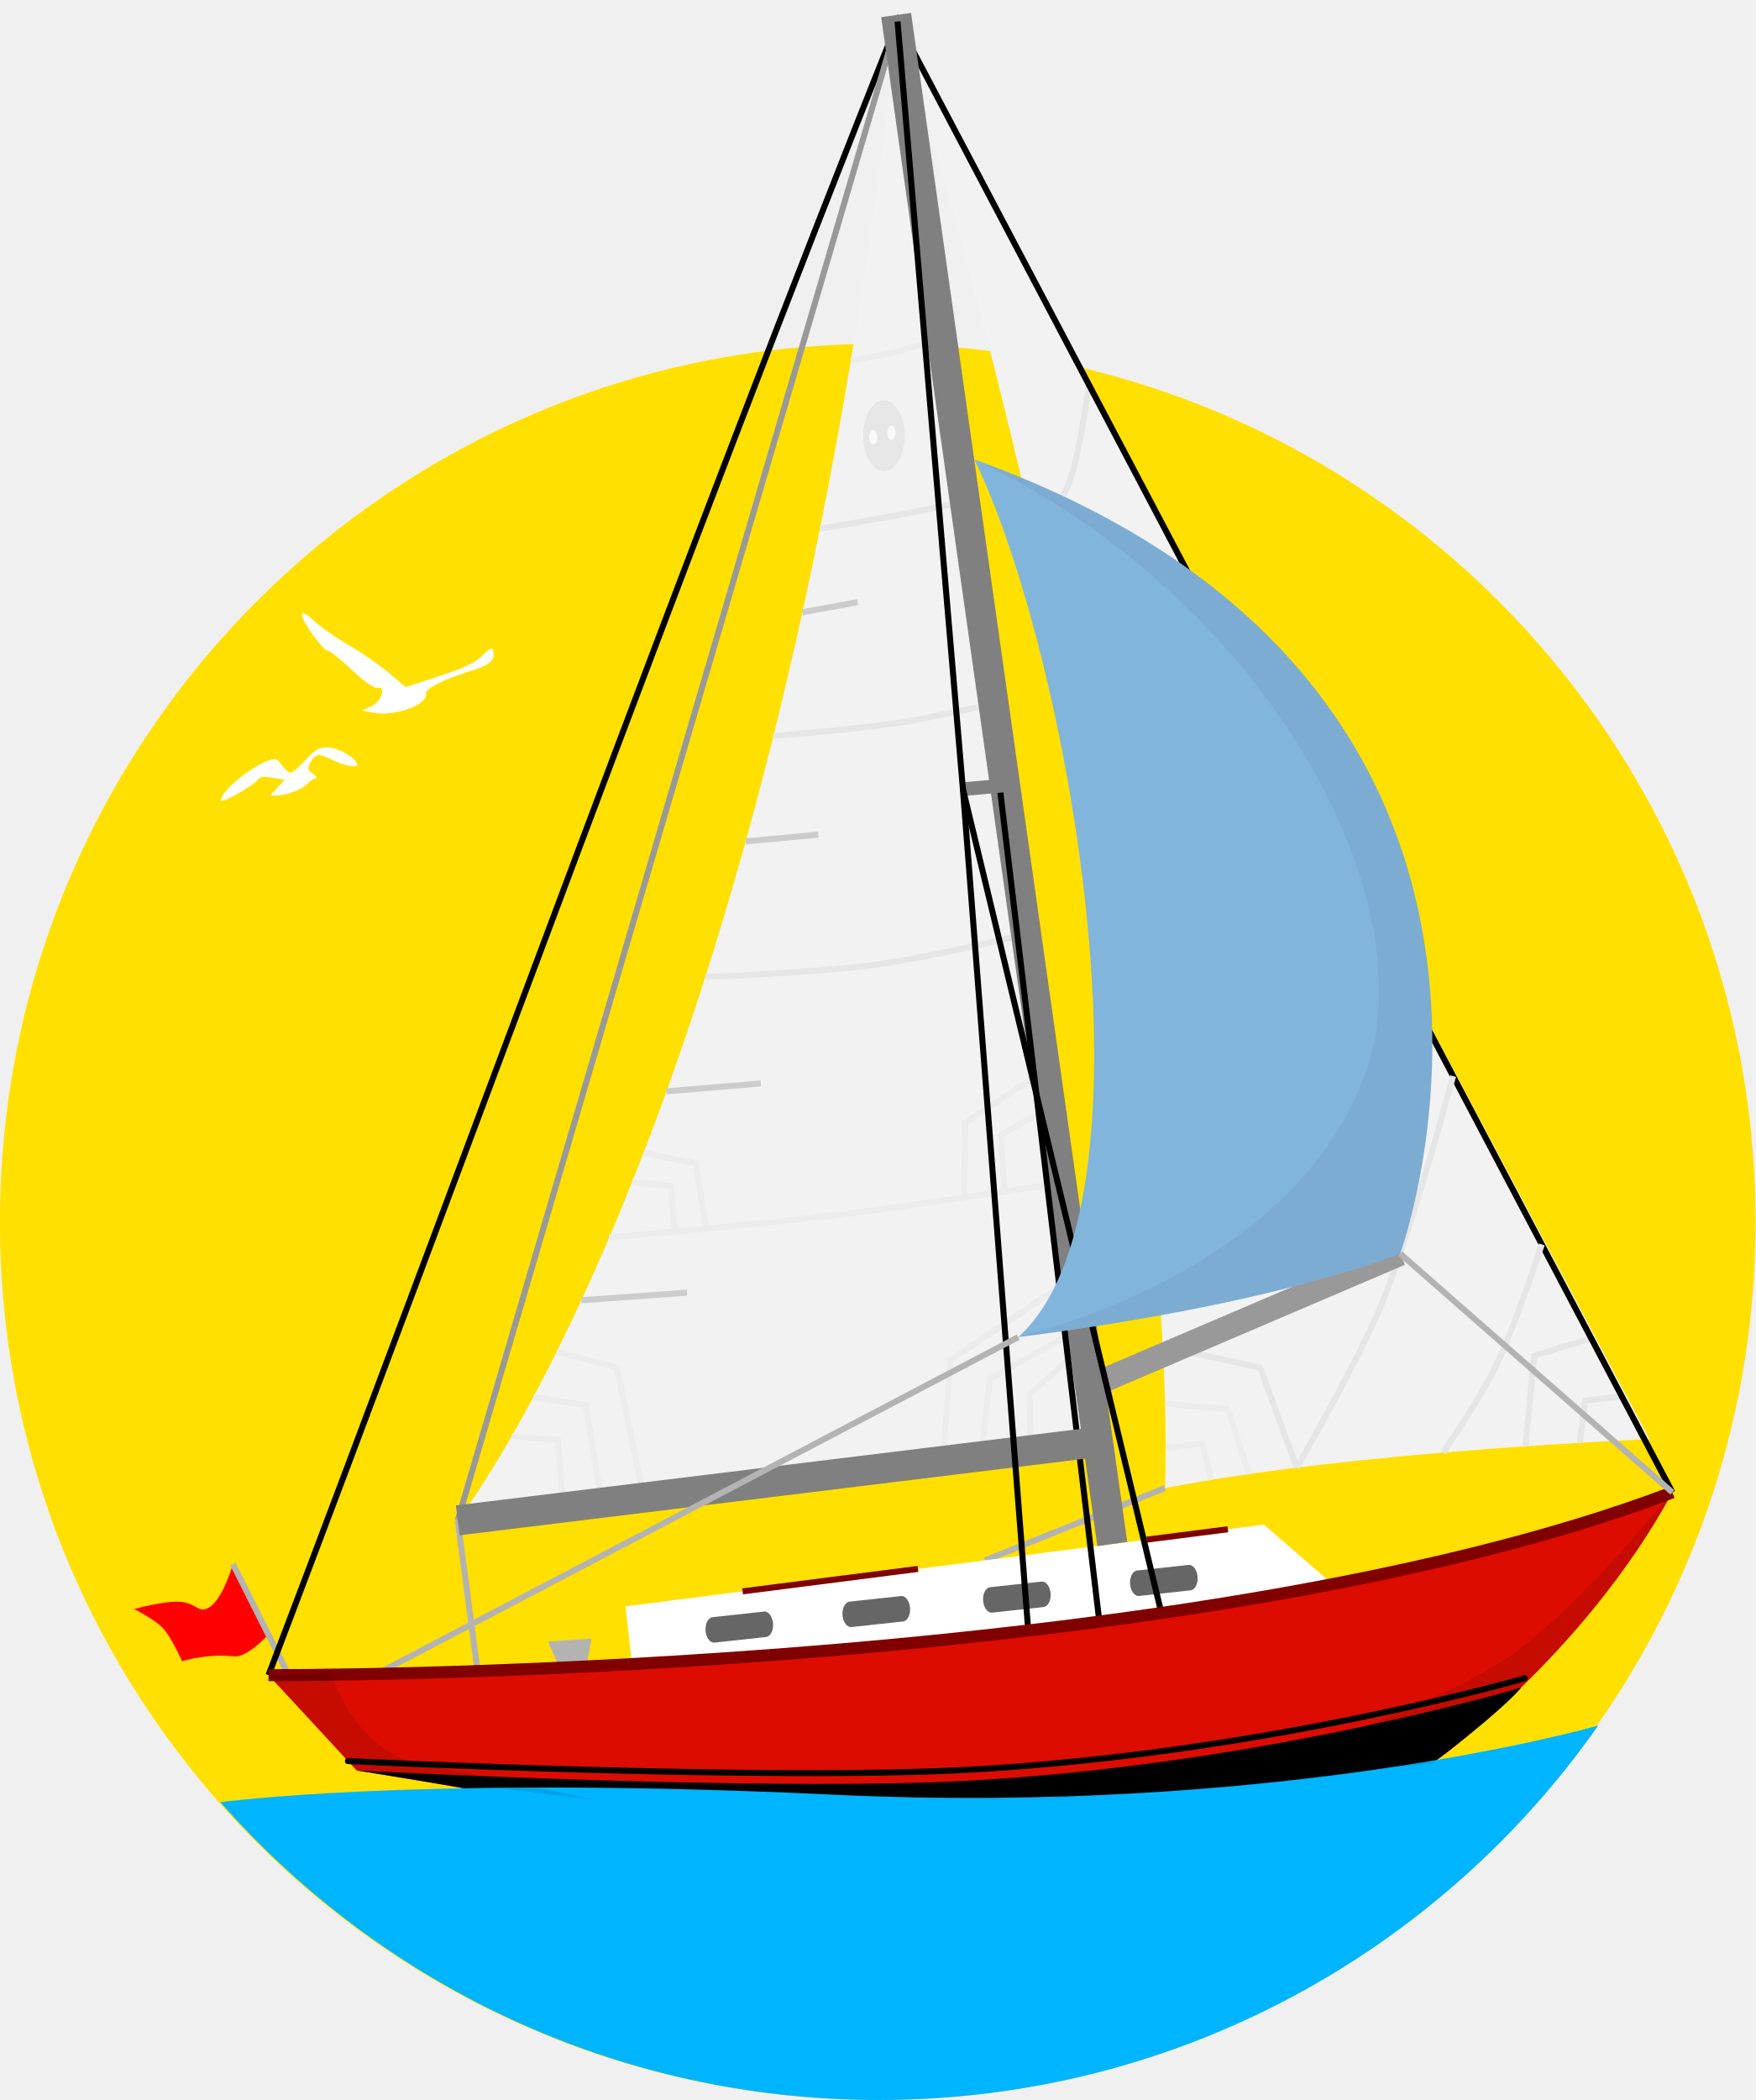
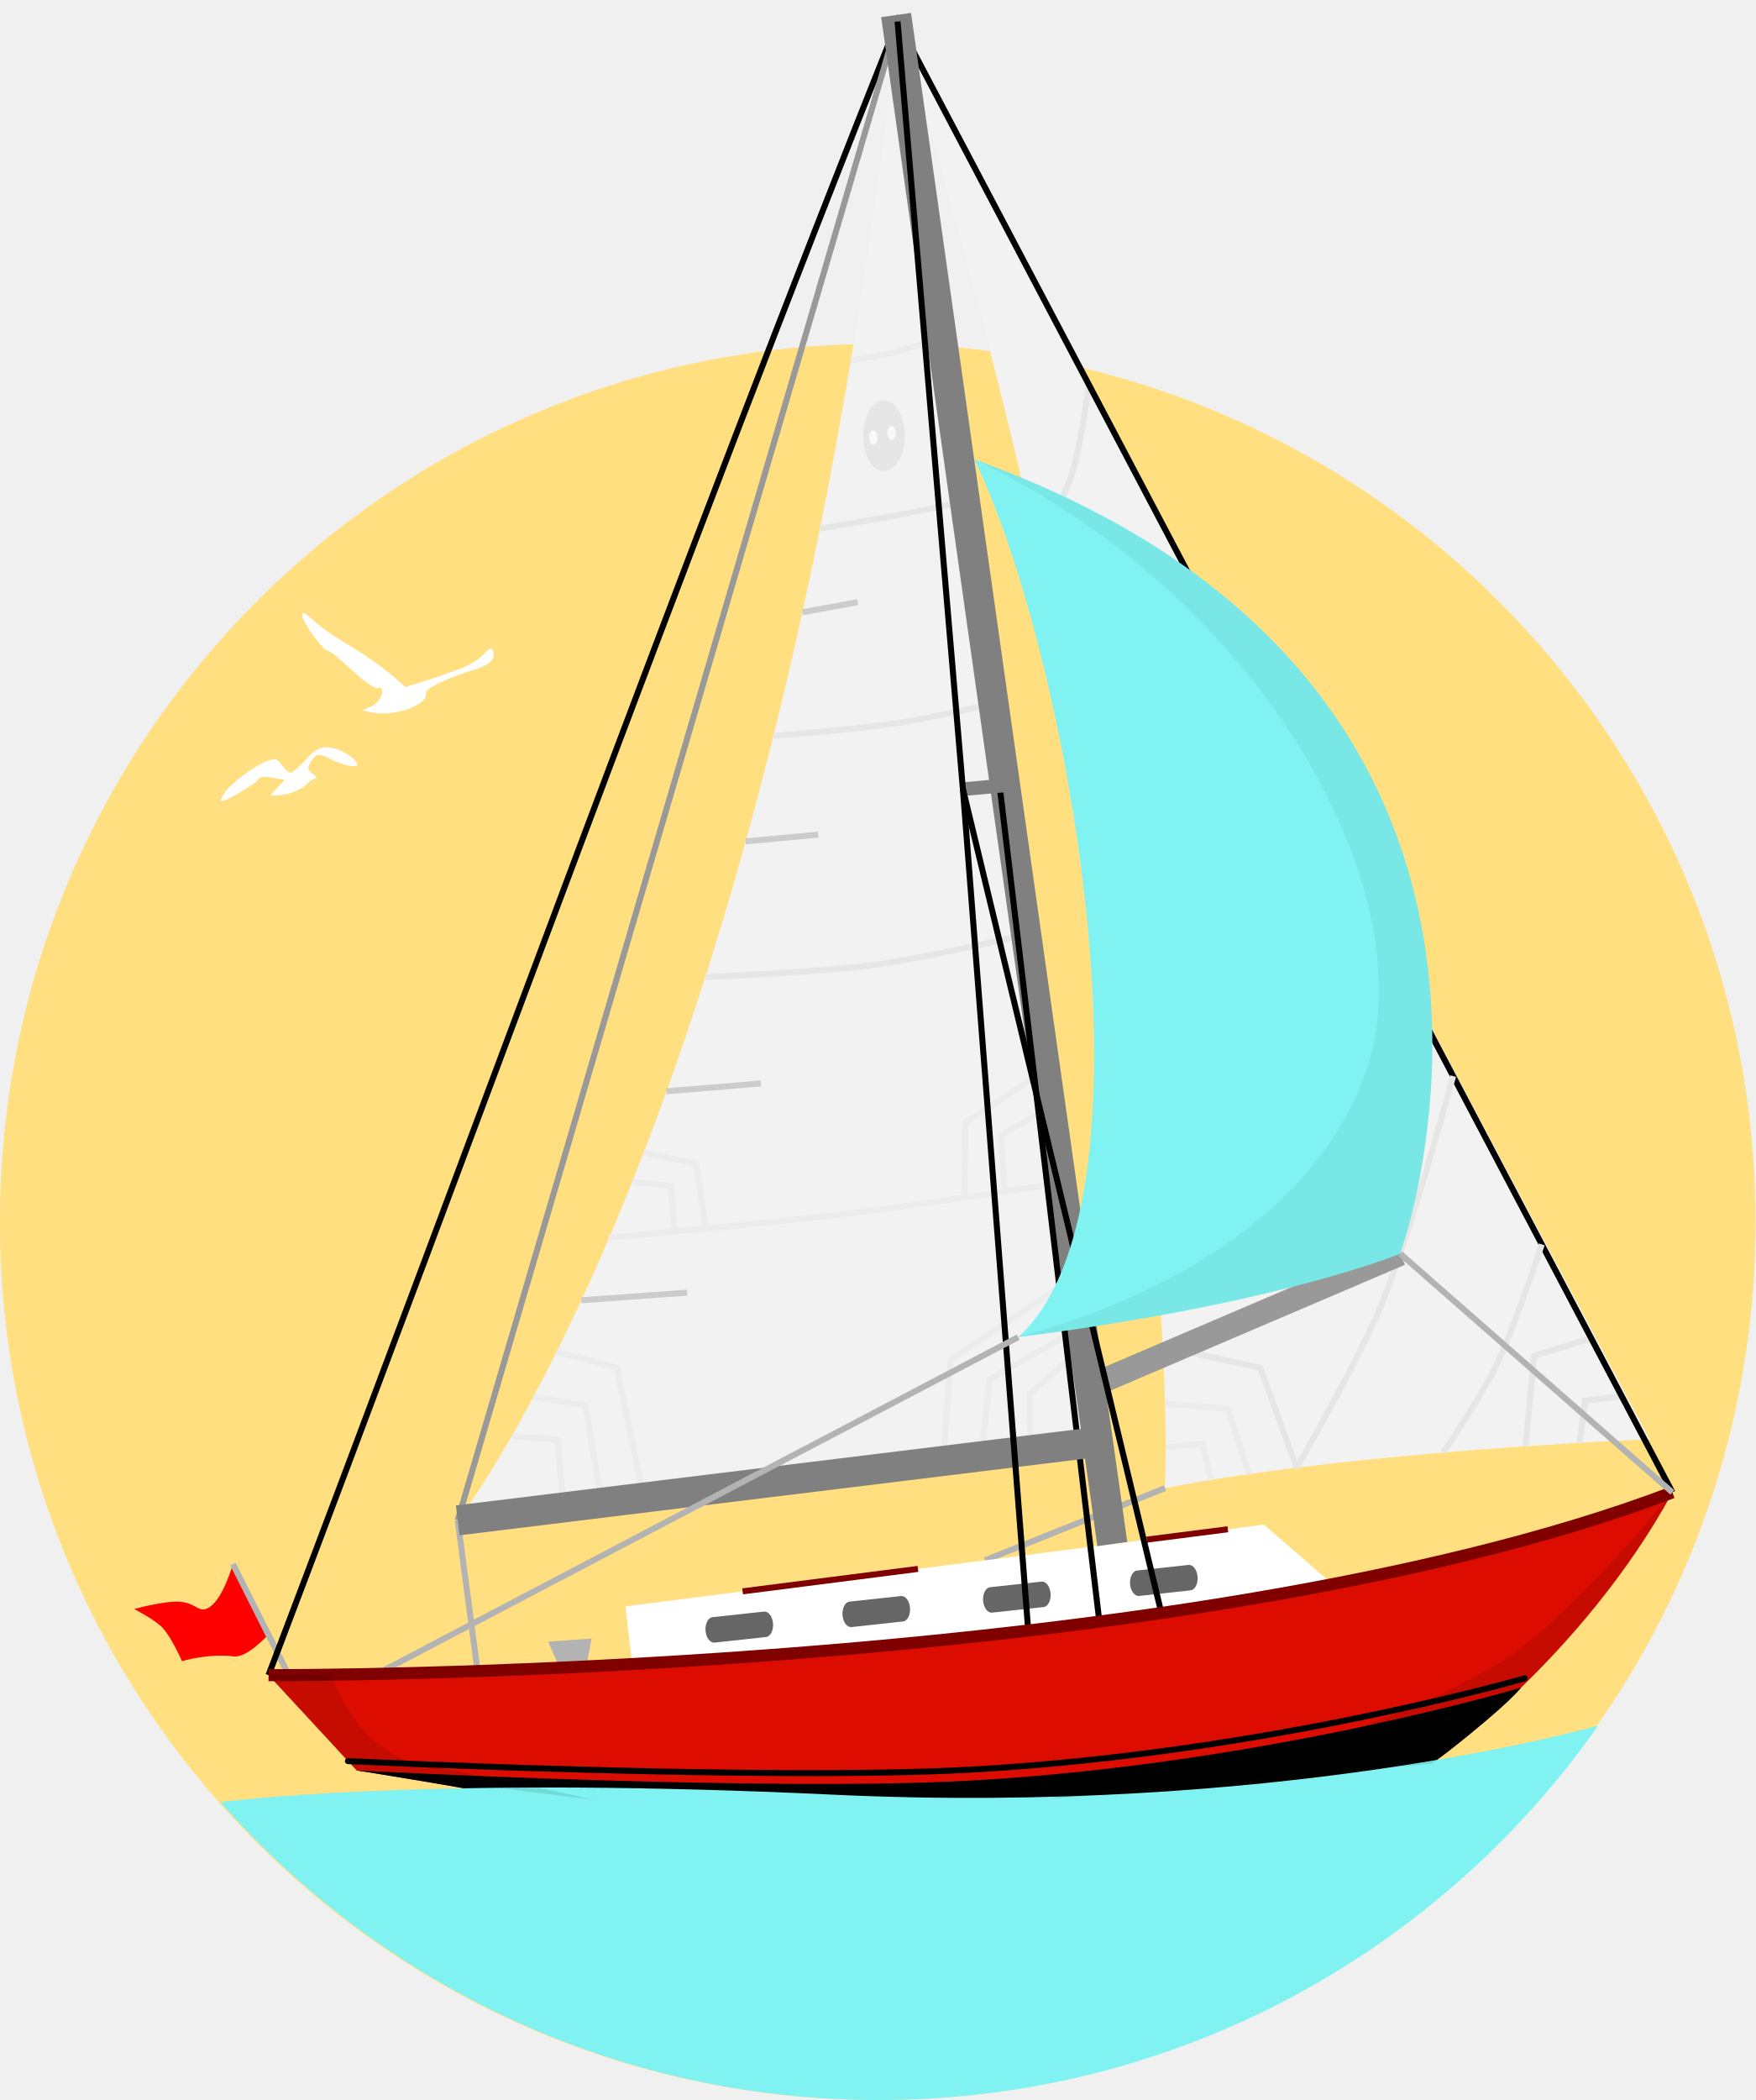
- <svg xmlns="http://www.w3.org/2000/svg" height="348.78" width="291.66" version="1.1">
-   <path d="m291.65,202.95c0,80.539-65.29,145.83-145.83,145.83-80.539,0-145.83-65.29-145.83-145.83,0-80.539,65.29-145.83,145.83-145.83,80.539,0,145.83,65.29,145.83,145.83z" fill="#ffe000" />
-   <path stroke-linejoin="miter" d="m193.54,247.15-29.888,11.997" stroke="#b3b3b3" stroke-linecap="butt" stroke-width="1px" fill="none" />
-   <path d="m104.97,276.08-1.07-9.29,106.07-13.57,10.714,9.286-51.957,21.734z" fill="#FFF" />
-   <path d="m59.251,294.05-14.634-15.829s151.43,0.714,233.21-30.357c-15.03,27.624-39.938,45.038-39.938,45.038s-57.556,32.968-84.649,22.166c-27.049-10.785-93.993-21.018-93.993-21.018z" fill="#dc0c00" />
-   <path d="m59.251,294.05s68.417,3.619,102.55,1.648c48.873-2.822,90.912-15.424,90.912-15.424s-1.855,2.601-12.187,10.659-60.186,34.938-87.279,24.135c-27.049-10.785-93.993-21.018-93.993-21.018z" fill="#000" />
-   <path d="m265.5,286.59c-2.839,0.803-53.978,14.94-127.31,11.469-62.972-2.981-95.855,0.544-101.59,1.25,26.723,30.318,65.815,49.469,109.41,49.469,49.424,0,93.126-24.577,119.5-62.188z" fill="#00b5ff" />
-   <path d="m149.11,3.574,124.92,235.46s-48.854,1.93-80.493,8.119c1.857-59.979-21.354-169.36-44.427-243.58z" fill="#f2f2f2" />
-   <path stroke-linejoin="miter" d="m269.41,231.89-6.082,0.735-0.879,7.003" stroke="#e6e6e6" stroke-linecap="butt" stroke-width="1px" fill="none" />
-   <path d="m22.291,267.24s4.995-1.405,7.667-1.204c2.671,0.2,3.019,2.006,4.794,0.927,2.338-1.421,3.94-7.2,3.94-7.2l5.922,11.672s-3.508,3.948-5.771,3.671c-4.36-0.532-8.605,0.794-8.605,0.794s-1.75-3.984-3.214-5.536c-1.298-1.375-4.732-3.125-4.732-3.125z" fill="#F00" />
-   <path stroke-linejoin="miter" d="m38.691,259.76,9.275,18.454" stroke="#b3b3b3" stroke-linecap="butt" stroke-width="1px" fill="none" />
-   <path stroke-linejoin="miter" d="m264.35,222.28-9.48,2.878-1.444,15.042" stroke="#e6e6e6" stroke-linecap="butt" stroke-width="1px" fill="none" />
-   <path stroke-linejoin="miter" d="m172.35,90.992s4.244-7.717,5.605-11.878c1.605-4.907,2.945-15.206,2.945-15.206" stroke="#e6e6e6" stroke-linecap="butt" stroke-width="1px" fill="none" />
-   <path stroke-linejoin="miter" d="m277.83,247.86-128.72-244.29c-36.584,91.551-69.667,183.1-104.5,274.65" stroke="#000" stroke-linecap="butt" stroke-width="1px" fill="none" />
-   <path d="m149.11,3.574c-19.97,181.53-73.07,248.94-73.07,248.94l107.8-13.19z" fill="#f2f2f2" />
-   <path stroke-linejoin="miter" d="m76.041,252.51,73.07-248.94" stroke="#999" stroke-linecap="butt" stroke-width="1px" fill="none" />
-   <path stroke-linejoin="miter" d="m76.041,252.51,3.291,25.037" stroke="#b3b3b3" stroke-linecap="butt" stroke-width="1px" fill="none" />
-   <path stroke-linejoin="miter" d="m193.68,240.45,6.109-0.714,1.359,6.052" stroke="#ececec" stroke-linecap="butt" stroke-width="1px" fill="none" />
-   <path stroke-linejoin="miter" d="m193.67,233.12,10.323,0.9,3.469,10.799" stroke="#ececec" stroke-linecap="butt" stroke-width="1px" fill="none" />
-   <path stroke-linejoin="miter" d="m193.34,223.66,16.02,3.513,6.057,16.581" stroke="#e6e6e6" stroke-linecap="butt" stroke-width="1px" fill="none" />
-   <path stroke-linejoin="miter" d="m215.42,243.76s10.115-17.514,13.97-26.832c5.104-12.336,12.009-38.209,12.009-38.209" stroke="#e6e6e6" stroke-linecap="butt" stroke-width="1px" fill="none" />
-   <path stroke-linejoin="miter" d="m180.8,230.36,51.818-22.139" stroke="#999" stroke-linecap="butt" stroke-miterlimit="4" stroke-dasharray="none" stroke-width="4" fill="none" />
-   <path stroke-linejoin="miter" d="m85.021,238.5,7.633,0.612,0.954,11.244" stroke="#ececec" stroke-linecap="butt" stroke-width="1px" fill="none" />
-   <path stroke-linejoin="miter" d="m88.601,232.02,8.689,1.384,2.666,16.181" stroke="#ececec" stroke-linecap="butt" stroke-width="1px" fill="none" />
-   <path stroke-linejoin="miter" d="m92.481,224.48,9.986,2.67,4.479,21.575" stroke="#ececec" stroke-linecap="butt" stroke-width="1px" fill="none" />
-   <path stroke-linejoin="miter" d="m171.21,240.86-0.175-9.319,6.414-5.648" stroke="#ececec" stroke-linecap="butt" stroke-width="1px" fill="none" />
-   <path stroke-linejoin="miter" d="m162.99,241.87,1.427-12.813,14.147-7.975" stroke="#ececec" stroke-linecap="butt" stroke-width="1px" fill="none" />
-   <path stroke-linejoin="miter" d="m156.64,242.64,1.298-16.791,19.83-13.276" stroke="#ececec" stroke-linecap="butt" stroke-width="1px" fill="none" />
-   <path stroke-linejoin="miter" d="m166.91,197.89-0.666-9.378,8.285-4.65" stroke="#ececec" stroke-linecap="butt" stroke-width="1px" fill="none" />
-   <path stroke-linejoin="miter" d="m101.19,205.55s25.808-2.301,38.666-3.859c11.405-1.382,34.121-4.869,34.121-4.869" stroke="#ececec" stroke-linecap="butt" stroke-width="1px" fill="none" />
-   <path stroke-linejoin="miter" d="m117.16,162.27s18.84-0.758,28.168-2.026c8.469-1.152,25.137-5.057,25.137-5.057" stroke="#e6e6e6" stroke-linecap="butt" stroke-width="1px" fill="none" />
-   <path stroke-linejoin="miter" d="m128.48,122.24s13.914-1.125,20.807-2.182c5.297-0.812,15.756-3.192,15.756-3.192" stroke="#e6e6e6" stroke-linecap="butt" stroke-width="1px" fill="none" />
-   <path stroke-linejoin="miter" d="m141.36,59.854s4.881-0.762,7.276-1.355c2.647-0.655,7.812-2.426,7.812-2.426" stroke="#ececec" stroke-linecap="butt" stroke-width="1px" fill="none" />
-   <path stroke-linejoin="miter" d="m136.22,87.794s8.27-1.365,12.389-2.137c4.09-0.767,12.235-2.478,12.235-2.478" stroke="#e6e6e6" stroke-linecap="butt" stroke-width="1px" fill="none" />
-   <path stroke-linejoin="miter" d="m160.17,198.89,0.175-12.428,13.31-8.735" stroke="#ececec" stroke-linecap="butt" stroke-width="1px" fill="none" />
-   <path stroke-linejoin="miter" d="m184.79,256.44-35.92-253.94" stroke="#808080" stroke-linecap="butt" stroke-miterlimit="4" stroke-dasharray="none" stroke-width="5.01" fill="none" />
-   <path stroke-linejoin="miter" d="m166.04,130.36,16.596,138.97" stroke="#000" stroke-linecap="butt" stroke-width="1px" fill="none" />
-   <path stroke-linejoin="miter" d="m167.79,130.36-7.821,0.714" stroke="#808080" stroke-linecap="butt" stroke-miterlimit="4" stroke-dasharray="none" stroke-width="2.27" fill="none" />
-   <rect transform="matrix(0.9941541,-0.10797,0.07899174,0.9968753,0,0)" rx="1.339" ry="3.494" height="4.236" width="11.276" y="279.83" x="166.44" fill="#666" />
-   <path stroke-linejoin="miter" d="m159.97,131.08,32.967,136.82" stroke="#000" stroke-linecap="butt" stroke-width="1px" fill="none" />
-   <path stroke-linejoin="miter" d="m180.26,239.75-104.22,12.76" stroke="#808080" stroke-linecap="butt" stroke-miterlimit="4" stroke-dasharray="none" stroke-width="5" fill="none" />
-   <rect transform="matrix(0.9941541,-0.10797,0.07899174,0.9968753,0,0)" rx="1.339" ry="3.494" height="4.236" width="11.276" y="279.95" x="141.87" fill="#666" />
-   <path stroke-linejoin="miter" d="m149.11,3.574,10.856,127.51,10.851,139.73" stroke="#000" stroke-linecap="butt" stroke-width="1px" fill="none" />
-   <path stroke-linejoin="miter" d="m169.15,222.08-106.51,55.93" stroke="#b3b3b3" stroke-linecap="butt" stroke-width="1px" fill="none" />
-   <path d="m92.801,276.67-1.746-4.028,7.228-0.505-0.819,4.228z" fill="#b3b3b3" />
-   <path d="m44.611,278.22s151.43,0.714,233.21-30.357" stroke="#800000" stroke-dasharray="none" stroke-miterlimit="4" stroke-width="2" fill="none" />
-   <path stroke="#000" stroke-linecap="round" d="m57.801,292.49s70.086,3.352,104.22,1.381c48.873-2.822,91.269-15.129,91.269-15.129" fill="none" />
-   <path opacity="0.1" d="M248.65,276.47c11.72-6.94,29.18-28.61,29.18-28.61-15.03,27.624-39.938,45.038-39.938,45.038s-75.966,7.452-61.386,5.435c21.645-2.994,50.529-9.055,72.148-21.865z" fill="#000" />
-   <path d="m150.3,72.372c0,3.254-1.545,5.892-3.451,5.892s-3.451-2.638-3.451-5.892,1.545-5.892,3.451-5.892,3.451,2.638,3.451,5.892z" fill="#e6e6e6" />
-   <path d="m145.76,72.638c0,0.651-0.309,1.178-0.69,1.178s-0.69-0.527-0.69-1.178c0-0.651,0.309-1.178,0.69-1.178s0.69,0.527,0.69,1.178z" fill="#f9f9f9" />
-   <path d="m148.79,71.886c0,0.651-0.309,1.178-0.69,1.178s-0.69-0.527-0.69-1.178c0-0.651,0.309-1.178,0.69-1.178s0.69,0.527,0.69,1.178z" fill="#f9f9f9" />
-   <path stroke-linejoin="miter" d="m239.78,241.25s6.193-9.161,8.614-14.111c3.203-6.551,7.738-20.462,7.738-20.462" stroke="#e6e6e6" stroke-linecap="butt" stroke-width="1px" fill="none" />
-   <path stroke-linejoin="miter" d="m232.61,208.22,45.214,39.643" stroke="#b3b3b3" stroke-linecap="butt" stroke-width="1px" fill="none" />
-   <path d="m37.301,131.67c1.216-1.708,5.077-4.58,7.11-5.289,1.399-0.488,1.597-0.43,2.431,0.716,0.499,0.686,1.146,1.247,1.438,1.247,0.291,0,1.404-0.952,2.473-2.116,1.595-1.737,2.239-2.116,3.594-2.116,1.701,0,4.607,1.605,4.984,2.754,0.267,0.813-2.201,0.337-4.634-0.895-1.81-0.916-2.355-0.776-3.194,0.817-0.462,0.877-0.387,1.139,0.504,1.764,0.576,0.403,0.769,0.733,0.43,0.733-0.339,0-0.968,0.399-1.398,0.888-0.858,0.975-3.367,1.934-5.061,1.934h-1.083l1.198-1.293,1.198-1.293-2.029-0.346c-1.52-0.26-2.12-0.183-2.394,0.306-0.401,0.717-5.225,3.566-6.038,3.566-0.28,0-0.068-0.619,0.47-1.376z" fill="#FFF" />
-   <path d="m61.931,118.36-1.77-0.356,1.62-0.738c1.622-0.739,2.439-3.56,0.869-2.999-0.413,0.147-2.286-1.182-4.161-2.954-1.876-1.772-3.677-3.222-4.004-3.222-0.81,0-4.303-4.825-4.303-5.944,0-0.608,0.635-0.302,1.953,0.939,1.074,1.012,3.672,2.831,5.774,4.043s5.098,3.279,6.658,4.595l2.837,2.392,4.68-1.528c5.523-1.803,6.843-2.443,8.408-4.078,0.771-0.806,1.25-0.975,1.409-0.5,0.46,1.379-0.403,2.367-2.685,3.076-5.327,1.655-8.603,3.253-8.455,4.126,0.317,1.872-5.269,3.864-8.829,3.148z" fill="#FFF" />
-   <path stroke-linejoin="miter" d="m133.29,101.69,9.18-1.68" stroke="#CCC" stroke-linecap="butt" stroke-width="1px" fill="none" />
-   <path stroke-linejoin="miter" d="m123.87,139.74,12.063-1.121" stroke="#CCC" stroke-linecap="butt" stroke-width="1px" fill="none" />
-   <path stroke-linejoin="miter" d="m110.72,181.25,15.676-1.305" stroke="#CCC" stroke-linecap="butt" stroke-width="1px" fill="none" />
-   <path stroke-linejoin="miter" d="m96.571,215.96,17.566-1.271" stroke="#CCC" stroke-linecap="butt" stroke-width="1px" fill="none" />
-   <path stroke-linejoin="miter" d="m123.37,264.3,29.129-3.727" stroke="#800000" stroke-linecap="butt" stroke-width="1px" fill="none" />
-   <path stroke-linejoin="miter" d="m190.51,255.71,13.469-1.723" stroke="#800000" stroke-linecap="butt" stroke-width="1px" fill="none" />
-   <rect transform="matrix(0.9941541,-0.10797,0.07899174,0.9968753,0,0)" rx="1.339" ry="3.494" height="4.236" width="11.276" y="279.92" x="95.491" fill="#666" />
-   <rect transform="matrix(0.9941541,-0.10797,0.07899174,0.9968753,0,0)" rx="1.339" ry="3.494" height="4.236" width="11.276" y="279.81" x="118.39" fill="#666" />
-   <path stroke-linejoin="miter" d="m105.02,196.28,6.453,0.704,0.619,7.568" stroke="#ececec" stroke-linecap="butt" stroke-width="1px" fill="none" />
-   <path stroke-linejoin="miter" d="m106.91,191.48,8.675,1.754,1.716,10.823" stroke="#ececec" stroke-linecap="butt" stroke-width="1px" fill="none" />
-   <path d="m169.15,222.08c24.128-21.615,9.092-111.71-7.261-145.76,104.98,37.822,70.72,131.9,70.72,131.9s-20.024,8.349-63.459,13.855z" fill="#82b5dc" />
-   <path opacity="0.1" d="m69.942,293.01c18.235,3.463,28.793,5.929,28.793,5.929l-39.481-4.89-14.644-15.83,10.488-0.074s3.9,12.784,14.844,14.863z" fill="#000" />
-   <path opacity="0.05" fill="#000" d="m161.89,76.32c104.98,37.822,70.72,131.9,70.72,131.9s-20.024,8.349-63.459,13.855c-0.067-0.242,45.868-9.932,57.825-44.271,10.09-28.99-16.71-78.448-65.09-101.49z" />
+ <svg xmlns="http://www.w3.org/2000/svg" id="svg2985" height="348.78" width="291.66" version="1.1">
+   <path id="path2989" d="m291.65,202.95c0,80.539-65.29,145.83-145.83,145.83-80.539,0-145.83-65.29-145.83-145.83,0-80.539,65.29-145.83,145.83-145.83,80.539,0,145.83,65.29,145.83,145.83z" fill="#ffdf80" />
+   <path id="path2991" stroke-linejoin="miter" d="m193.54,247.15-29.888,11.997" stroke="#b3b3b3" stroke-linecap="butt" stroke-width="1px" fill="none" />
+   <path id="path2993" d="m104.97,276.08-1.07-9.29,106.07-13.57,10.714,9.286-51.957,21.734z" fill="#FFF" />
+   <path id="path2995" d="m59.251,294.05-14.634-15.829s151.43,0.714,233.21-30.357c-15.03,27.624-39.938,45.038-39.938,45.038s-57.556,32.968-84.649,22.166c-27.049-10.785-93.993-21.018-93.993-21.018z" fill="#dc0c00" />
+   <path id="path2997" d="m59.251,294.05s68.417,3.619,102.55,1.648c48.873-2.822,90.912-15.424,90.912-15.424s-1.855,2.601-12.187,10.659-60.186,34.938-87.279,24.135c-27.049-10.785-93.993-21.018-93.993-21.018z" fill="#000" />
+   <path id="path2999" d="m265.5,286.59c-2.839,0.803-53.978,14.94-127.31,11.469-62.972-2.981-95.855,0.544-101.59,1.25,26.723,30.318,65.815,49.469,109.41,49.469,49.424,0,93.126-24.577,119.5-62.188z" fill="#80f2f2" />
+   <path id="path3001" d="m149.11,3.574,124.92,235.46s-48.854,1.93-80.493,8.119c1.857-59.979-21.354-169.36-44.427-243.58z" fill="#f2f2f2" />
+   <path id="path3003" stroke-linejoin="miter" d="m269.41,231.89-6.082,0.735-0.879,7.003" stroke="#e6e6e6" stroke-linecap="butt" stroke-width="1px" fill="none" />
+   <path id="path3005" d="m22.291,267.24s4.995-1.405,7.667-1.204c2.671,0.2,3.019,2.006,4.794,0.927,2.338-1.421,3.94-7.2,3.94-7.2l5.922,11.672s-3.508,3.948-5.771,3.671c-4.36-0.532-8.605,0.794-8.605,0.794s-1.75-3.984-3.214-5.536c-1.298-1.375-4.732-3.125-4.732-3.125z" fill="#F00" />
+   <path id="path3007" stroke-linejoin="miter" d="m38.691,259.76,9.275,18.454" stroke="#b3b3b3" stroke-linecap="butt" stroke-width="1px" fill="none" />
+   <path id="path3009" stroke-linejoin="miter" d="m264.35,222.28-9.48,2.878-1.444,15.042" stroke="#e6e6e6" stroke-linecap="butt" stroke-width="1px" fill="none" />
+   <path id="path3011" stroke-linejoin="miter" d="m172.35,90.992s4.244-7.717,5.605-11.878c1.605-4.907,2.945-15.206,2.945-15.206" stroke="#e6e6e6" stroke-linecap="butt" stroke-width="1px" fill="none" />
+   <path id="path3013" stroke-linejoin="miter" d="m277.83,247.86-128.72-244.29c-36.584,91.551-69.667,183.1-104.5,274.65" stroke="#000" stroke-linecap="butt" stroke-width="1px" fill="none" />
+   <path id="path3015" d="m149.11,3.574c-19.97,181.53-73.07,248.94-73.07,248.94l107.8-13.19z" fill="#f2f2f2" />
+   <path id="path3017" stroke-linejoin="miter" d="m76.041,252.51,73.07-248.94" stroke="#999" stroke-linecap="butt" stroke-width="1px" fill="none" />
+   <path id="path3019" stroke-linejoin="miter" d="m76.041,252.51,3.291,25.037" stroke="#b3b3b3" stroke-linecap="butt" stroke-width="1px" fill="none" />
+   <path id="path3021" stroke-linejoin="miter" d="m193.68,240.45,6.109-0.714,1.359,6.052" stroke="#ececec" stroke-linecap="butt" stroke-width="1px" fill="none" />
+   <path id="path3023" stroke-linejoin="miter" d="m193.67,233.12,10.323,0.9,3.469,10.799" stroke="#ececec" stroke-linecap="butt" stroke-width="1px" fill="none" />
+   <path id="path3025" stroke-linejoin="miter" d="m193.34,223.66,16.02,3.513,6.057,16.581" stroke="#e6e6e6" stroke-linecap="butt" stroke-width="1px" fill="none" />
+   <path id="path3027" stroke-linejoin="miter" d="m215.42,243.76s10.115-17.514,13.97-26.832c5.104-12.336,12.009-38.209,12.009-38.209" stroke="#e6e6e6" stroke-linecap="butt" stroke-width="1px" fill="none" />
+   <path id="path3029" stroke-linejoin="miter" d="m180.8,230.36,51.818-22.139" stroke="#999" stroke-linecap="butt" stroke-dasharray="none" stroke-miterlimit="4" stroke-width="4" fill="none" />
+   <path id="path3031" stroke-linejoin="miter" d="m85.021,238.5,7.633,0.612,0.954,11.244" stroke="#ececec" stroke-linecap="butt" stroke-width="1px" fill="none" />
+   <path id="path3033" stroke-linejoin="miter" d="m88.601,232.02,8.689,1.384,2.666,16.181" stroke="#ececec" stroke-linecap="butt" stroke-width="1px" fill="none" />
+   <path id="path3035" stroke-linejoin="miter" d="m92.481,224.48,9.986,2.67,4.479,21.575" stroke="#ececec" stroke-linecap="butt" stroke-width="1px" fill="none" />
+   <path id="path3037" stroke-linejoin="miter" d="m171.21,240.86-0.175-9.319,6.414-5.648" stroke="#ececec" stroke-linecap="butt" stroke-width="1px" fill="none" />
+   <path id="path3039" stroke-linejoin="miter" d="m162.99,241.87,1.427-12.813,14.147-7.975" stroke="#ececec" stroke-linecap="butt" stroke-width="1px" fill="none" />
+   <path id="path3041" stroke-linejoin="miter" d="m156.64,242.64,1.298-16.791,19.83-13.276" stroke="#ececec" stroke-linecap="butt" stroke-width="1px" fill="none" />
+   <path id="path3043" stroke-linejoin="miter" d="m166.91,197.89-0.666-9.378,8.285-4.65" stroke="#ececec" stroke-linecap="butt" stroke-width="1px" fill="none" />
+   <path id="path3045" stroke-linejoin="miter" d="m101.19,205.55s25.808-2.301,38.666-3.859c11.405-1.382,34.121-4.869,34.121-4.869" stroke="#ececec" stroke-linecap="butt" stroke-width="1px" fill="none" />
+   <path id="path3047" stroke-linejoin="miter" d="m117.16,162.27s18.84-0.758,28.168-2.026c8.469-1.152,25.137-5.057,25.137-5.057" stroke="#e6e6e6" stroke-linecap="butt" stroke-width="1px" fill="none" />
+   <path id="path3049" stroke-linejoin="miter" d="m128.48,122.24s13.914-1.125,20.807-2.182c5.297-0.812,15.756-3.192,15.756-3.192" stroke="#e6e6e6" stroke-linecap="butt" stroke-width="1px" fill="none" />
+   <path id="path3051" stroke-linejoin="miter" d="m141.36,59.854s4.881-0.762,7.276-1.355c2.647-0.655,7.812-2.426,7.812-2.426" stroke="#ececec" stroke-linecap="butt" stroke-width="1px" fill="none" />
+   <path id="path3053" stroke-linejoin="miter" d="m136.22,87.794s8.27-1.365,12.389-2.137c4.09-0.767,12.235-2.478,12.235-2.478" stroke="#e6e6e6" stroke-linecap="butt" stroke-width="1px" fill="none" />
+   <path id="path3055" stroke-linejoin="miter" d="m160.17,198.89,0.175-12.428,13.31-8.735" stroke="#ececec" stroke-linecap="butt" stroke-width="1px" fill="none" />
+   <path id="path3057" stroke-linejoin="miter" d="m184.79,256.44-35.92-253.94" stroke="#808080" stroke-linecap="butt" stroke-dasharray="none" stroke-miterlimit="4" stroke-width="5.01" fill="none" />
+   <path id="path3059" stroke-linejoin="miter" d="m166.04,130.36,16.596,138.97" stroke="#000" stroke-linecap="butt" stroke-width="1px" fill="none" />
+   <path id="path3061" stroke-linejoin="miter" d="m167.79,130.36-7.821,0.714" stroke="#808080" stroke-linecap="butt" stroke-dasharray="none" stroke-miterlimit="4" stroke-width="2.27" fill="none" />
+   <rect id="rect3063" ry="3.494" rx="1.339" transform="matrix(0.9941541,-0.10797,0.07899174,0.9968753,0,0)" height="4.236" width="11.276" y="279.83" x="166.44" fill="#666" />
+   <path id="path3065" stroke-linejoin="miter" d="m159.97,131.08,32.967,136.82" stroke="#000" stroke-linecap="butt" stroke-width="1px" fill="none" />
+   <path id="path3067" stroke-linejoin="miter" d="m180.26,239.75-104.22,12.76" stroke="#808080" stroke-linecap="butt" stroke-dasharray="none" stroke-miterlimit="4" stroke-width="5" fill="none" />
+   <rect id="rect3069" ry="3.494" rx="1.339" transform="matrix(0.9941541,-0.10797,0.07899174,0.9968753,0,0)" height="4.236" width="11.276" y="279.95" x="141.87" fill="#666" />
+   <path id="path3071" stroke-linejoin="miter" d="m149.11,3.574,10.856,127.51,10.851,139.73" stroke="#000" stroke-linecap="butt" stroke-width="1px" fill="none" />
+   <path id="path3073" stroke-linejoin="miter" d="m169.15,222.08-106.51,55.93" stroke="#b3b3b3" stroke-linecap="butt" stroke-width="1px" fill="none" />
+   <path id="path3075" d="m92.801,276.67-1.746-4.028,7.228-0.505-0.819,4.228z" fill="#b3b3b3" />
+   <path id="path3077" d="m44.611,278.22s151.43,0.714,233.21-30.357" stroke="#800000" stroke-miterlimit="4" stroke-dasharray="none" stroke-width="2" fill="none" />
+   <path id="path3079" stroke="#000" stroke-linecap="round" d="m57.801,292.49s70.086,3.352,104.22,1.381c48.873-2.822,91.269-15.129,91.269-15.129" fill="none" />
+   <path id="path3081" opacity="0.1" d="M248.65,276.47c11.72-6.94,29.18-28.61,29.18-28.61-15.03,27.624-39.938,45.038-39.938,45.038s-75.966,7.452-61.386,5.435c21.645-2.994,50.529-9.055,72.148-21.865z" fill="#000" />
+   <path id="path3083" d="m150.3,72.372c0,3.254-1.545,5.892-3.451,5.892s-3.451-2.638-3.451-5.892,1.545-5.892,3.451-5.892,3.451,2.638,3.451,5.892z" fill="#e6e6e6" />
+   <path id="path3085" d="m145.76,72.638c0,0.651-0.309,1.178-0.69,1.178s-0.69-0.527-0.69-1.178c0-0.651,0.309-1.178,0.69-1.178s0.69,0.527,0.69,1.178z" fill="#f9f9f9" />
+   <path id="path3087" d="m148.79,71.886c0,0.651-0.309,1.178-0.69,1.178s-0.69-0.527-0.69-1.178c0-0.651,0.309-1.178,0.69-1.178s0.69,0.527,0.69,1.178z" fill="#f9f9f9" />
+   <path id="path3089" stroke-linejoin="miter" d="m239.78,241.25s6.193-9.161,8.614-14.111c3.203-6.551,7.738-20.462,7.738-20.462" stroke="#e6e6e6" stroke-linecap="butt" stroke-width="1px" fill="none" />
+   <path id="path3091" stroke-linejoin="miter" d="m232.61,208.22,45.214,39.643" stroke="#b3b3b3" stroke-linecap="butt" stroke-width="1px" fill="none" />
+   <path id="path3093" d="m37.301,131.67c1.216-1.708,5.077-4.58,7.11-5.289,1.399-0.488,1.597-0.43,2.431,0.716,0.499,0.686,1.146,1.247,1.438,1.247,0.291,0,1.404-0.952,2.473-2.116,1.595-1.737,2.239-2.116,3.594-2.116,1.701,0,4.607,1.605,4.984,2.754,0.267,0.813-2.201,0.337-4.634-0.895-1.81-0.916-2.355-0.776-3.194,0.817-0.462,0.877-0.387,1.139,0.504,1.764,0.576,0.403,0.769,0.733,0.43,0.733-0.339,0-0.968,0.399-1.398,0.888-0.858,0.975-3.367,1.934-5.061,1.934h-1.083l1.198-1.293,1.198-1.293-2.029-0.346c-1.52-0.26-2.12-0.183-2.394,0.306-0.401,0.717-5.225,3.566-6.038,3.566-0.28,0-0.068-0.619,0.47-1.376z" fill="#FFF" />
+   <path id="path3095" d="m61.931,118.36-1.77-0.356,1.62-0.738c1.622-0.739,2.439-3.56,0.869-2.999-0.413,0.147-2.286-1.182-4.161-2.954-1.876-1.772-3.677-3.222-4.004-3.222-0.81,0-4.303-4.825-4.303-5.944,0-0.608,0.635-0.302,1.953,0.939,1.074,1.012,3.672,2.831,5.774,4.043s5.098,3.279,6.658,4.595l2.837,2.392,4.68-1.528c5.523-1.803,6.843-2.443,8.408-4.078,0.771-0.806,1.25-0.975,1.409-0.5,0.46,1.379-0.403,2.367-2.685,3.076-5.327,1.655-8.603,3.253-8.455,4.126,0.317,1.872-5.269,3.864-8.829,3.148z" fill="#FFF" />
+   <path id="path3097" stroke-linejoin="miter" d="m133.29,101.69,9.18-1.68" stroke="#CCC" stroke-linecap="butt" stroke-width="1px" fill="none" />
+   <path id="path3099" stroke-linejoin="miter" d="m123.87,139.74,12.063-1.121" stroke="#CCC" stroke-linecap="butt" stroke-width="1px" fill="none" />
+   <path id="path3101" stroke-linejoin="miter" d="m110.72,181.25,15.676-1.305" stroke="#CCC" stroke-linecap="butt" stroke-width="1px" fill="none" />
+   <path id="path3103" stroke-linejoin="miter" d="m96.571,215.96,17.566-1.271" stroke="#CCC" stroke-linecap="butt" stroke-width="1px" fill="none" />
+   <path id="path3105" stroke-linejoin="miter" d="m123.37,264.3,29.129-3.727" stroke="#800000" stroke-linecap="butt" stroke-width="1px" fill="none" />
+   <path id="path3107" stroke-linejoin="miter" d="m190.51,255.71,13.469-1.723" stroke="#800000" stroke-linecap="butt" stroke-width="1px" fill="none" />
+   <rect id="rect3109" ry="3.494" rx="1.339" transform="matrix(0.9941541,-0.10797,0.07899174,0.9968753,0,0)" height="4.236" width="11.276" y="279.92" x="95.491" fill="#666" />
+   <rect id="rect3111" ry="3.494" rx="1.339" transform="matrix(0.9941541,-0.10797,0.07899174,0.9968753,0,0)" height="4.236" width="11.276" y="279.81" x="118.39" fill="#666" />
+   <path id="path3113" stroke-linejoin="miter" d="m105.02,196.28,6.453,0.704,0.619,7.568" stroke="#ececec" stroke-linecap="butt" stroke-width="1px" fill="none" />
+   <path id="path3115" stroke-linejoin="miter" d="m106.91,191.48,8.675,1.754,1.716,10.823" stroke="#ececec" stroke-linecap="butt" stroke-width="1px" fill="none" />
+   <path id="path3117" d="m169.15,222.08c24.128-21.615,9.092-111.71-7.261-145.76,104.98,37.822,70.72,131.9,70.72,131.9s-20.024,8.349-63.459,13.855z" fill="#80f2f2" />
+   <path id="path3119" opacity="0.1" d="m69.942,293.01c18.235,3.463,28.793,5.929,28.793,5.929l-39.481-4.89-14.644-15.83,10.488-0.074s3.9,12.784,14.844,14.863z" fill="#000" />
+   <path id="path3121" opacity="0.05" d="m161.89,76.32c104.98,37.822,70.72,131.9,70.72,131.9s-20.024,8.349-63.459,13.855c-0.067-0.242,45.868-9.932,57.825-44.271,10.09-28.99-16.71-78.448-65.09-101.49z" fill="#000" />
</svg>
